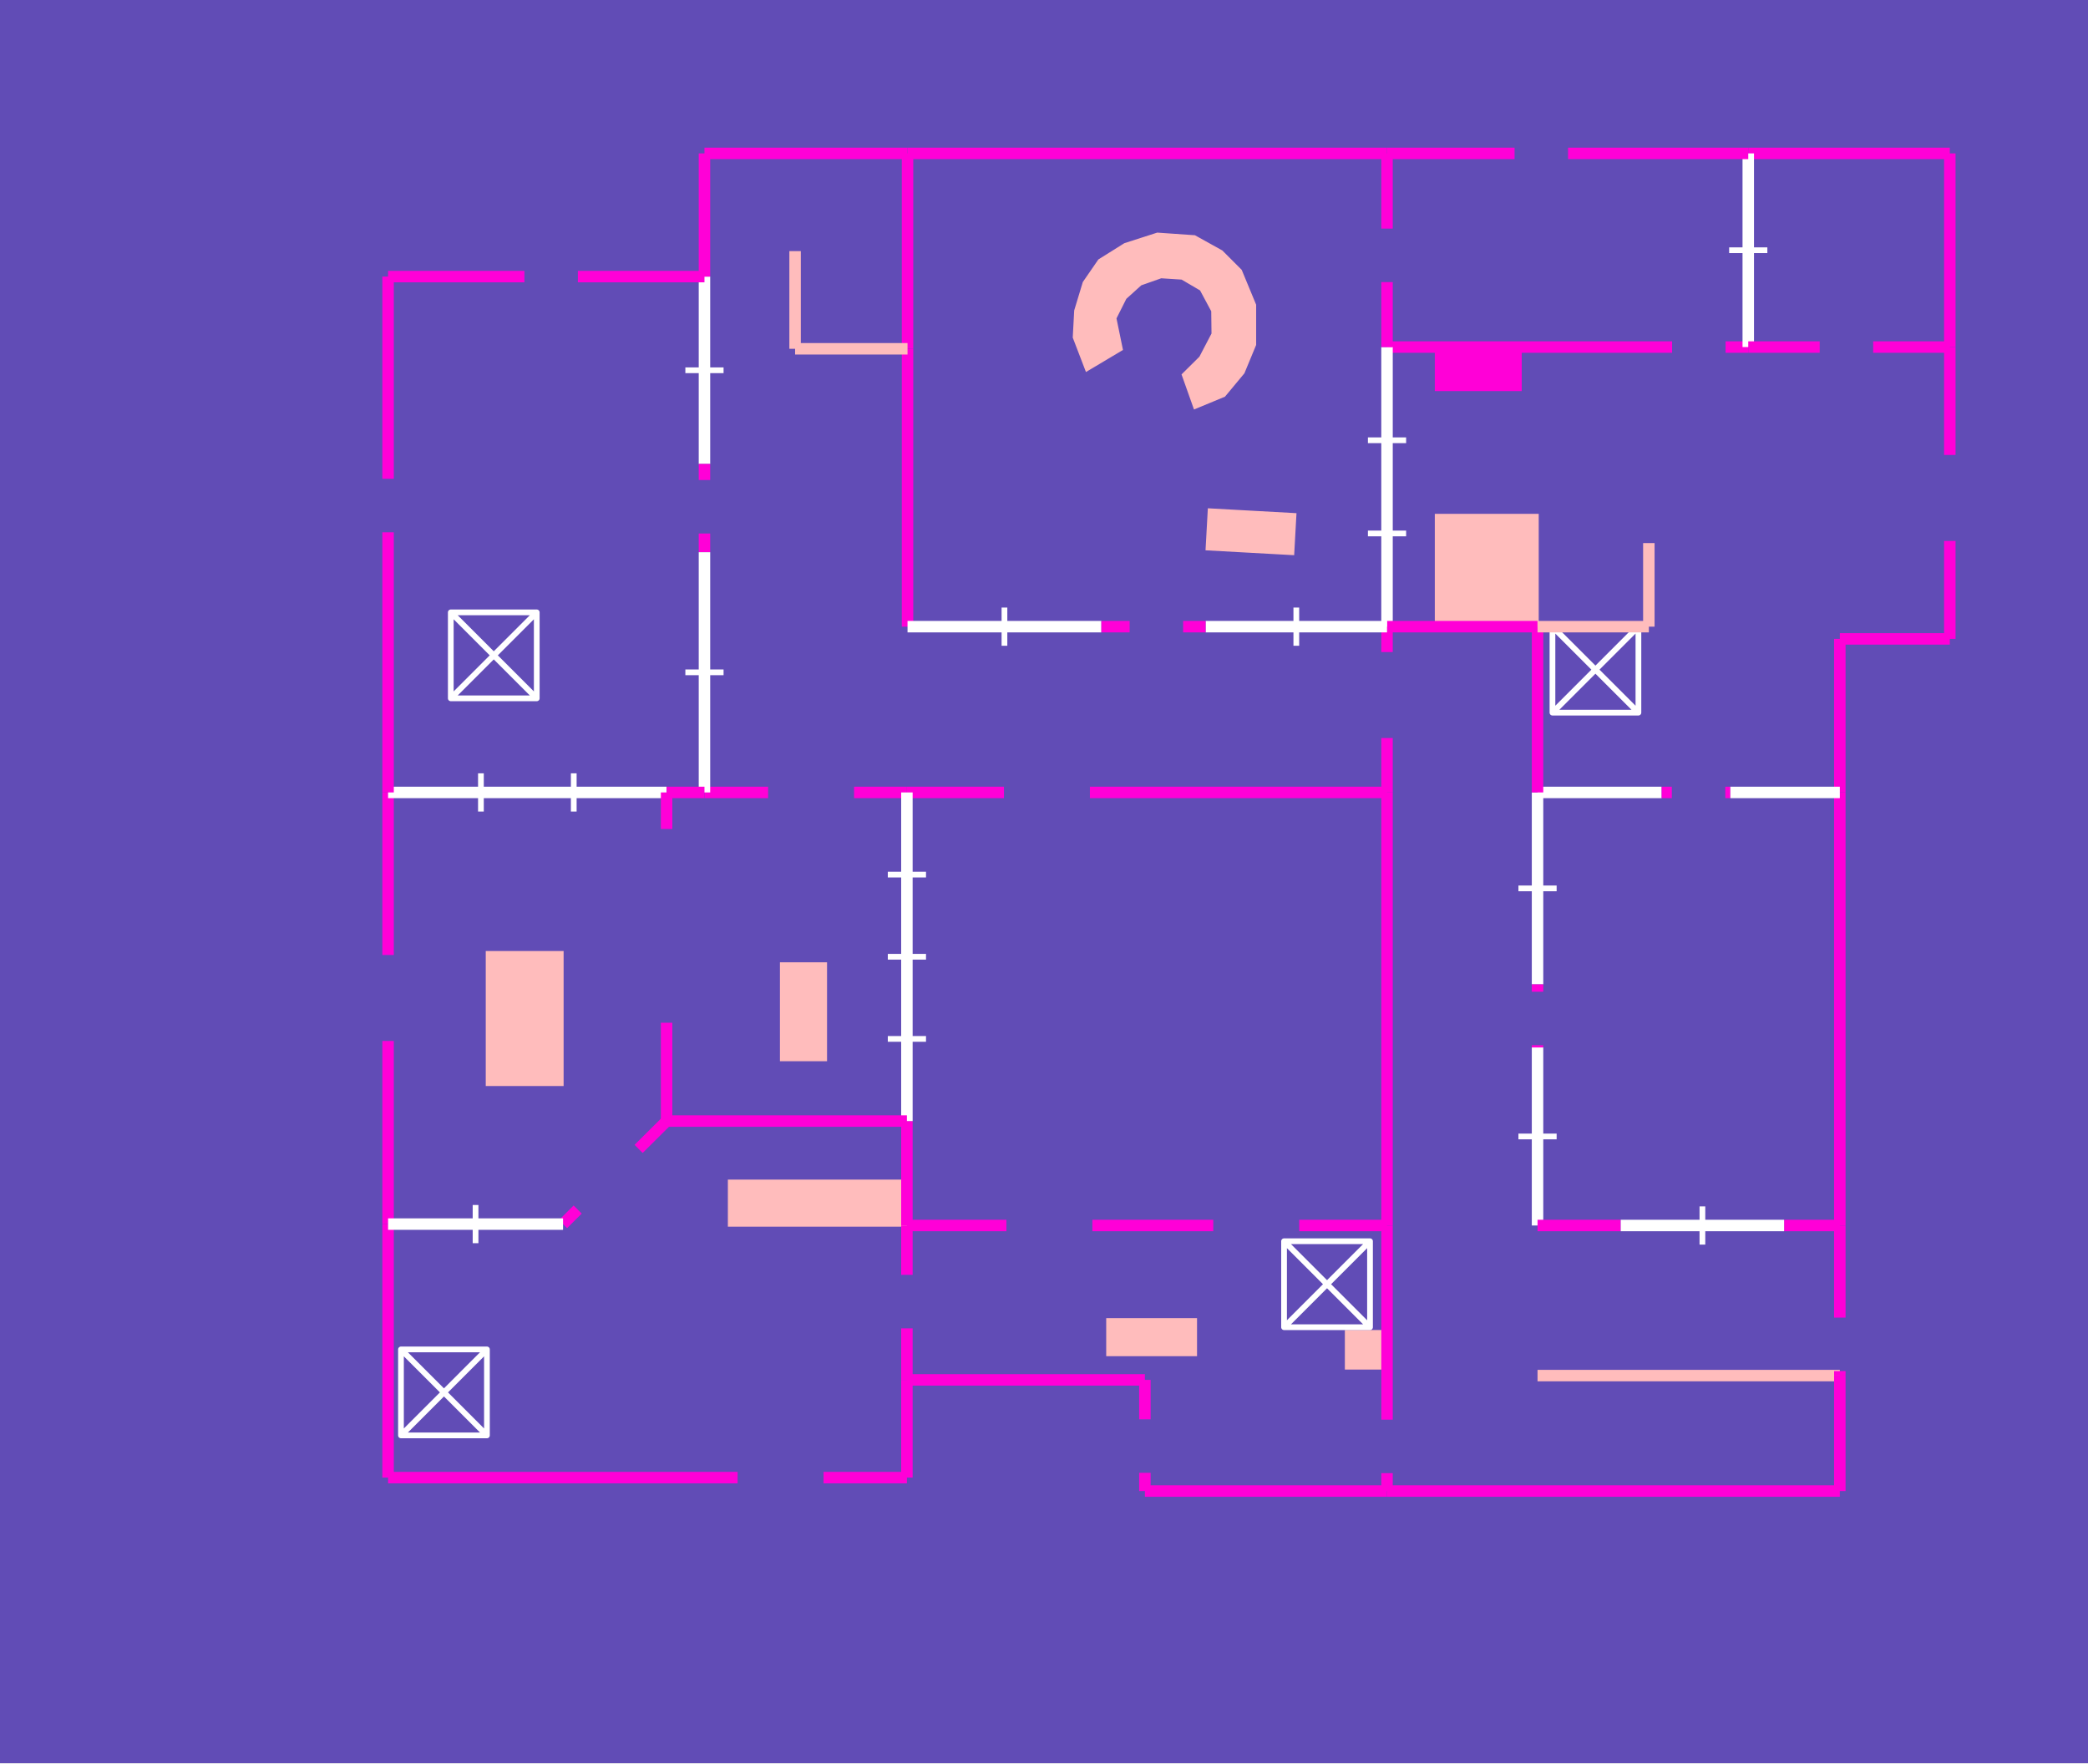
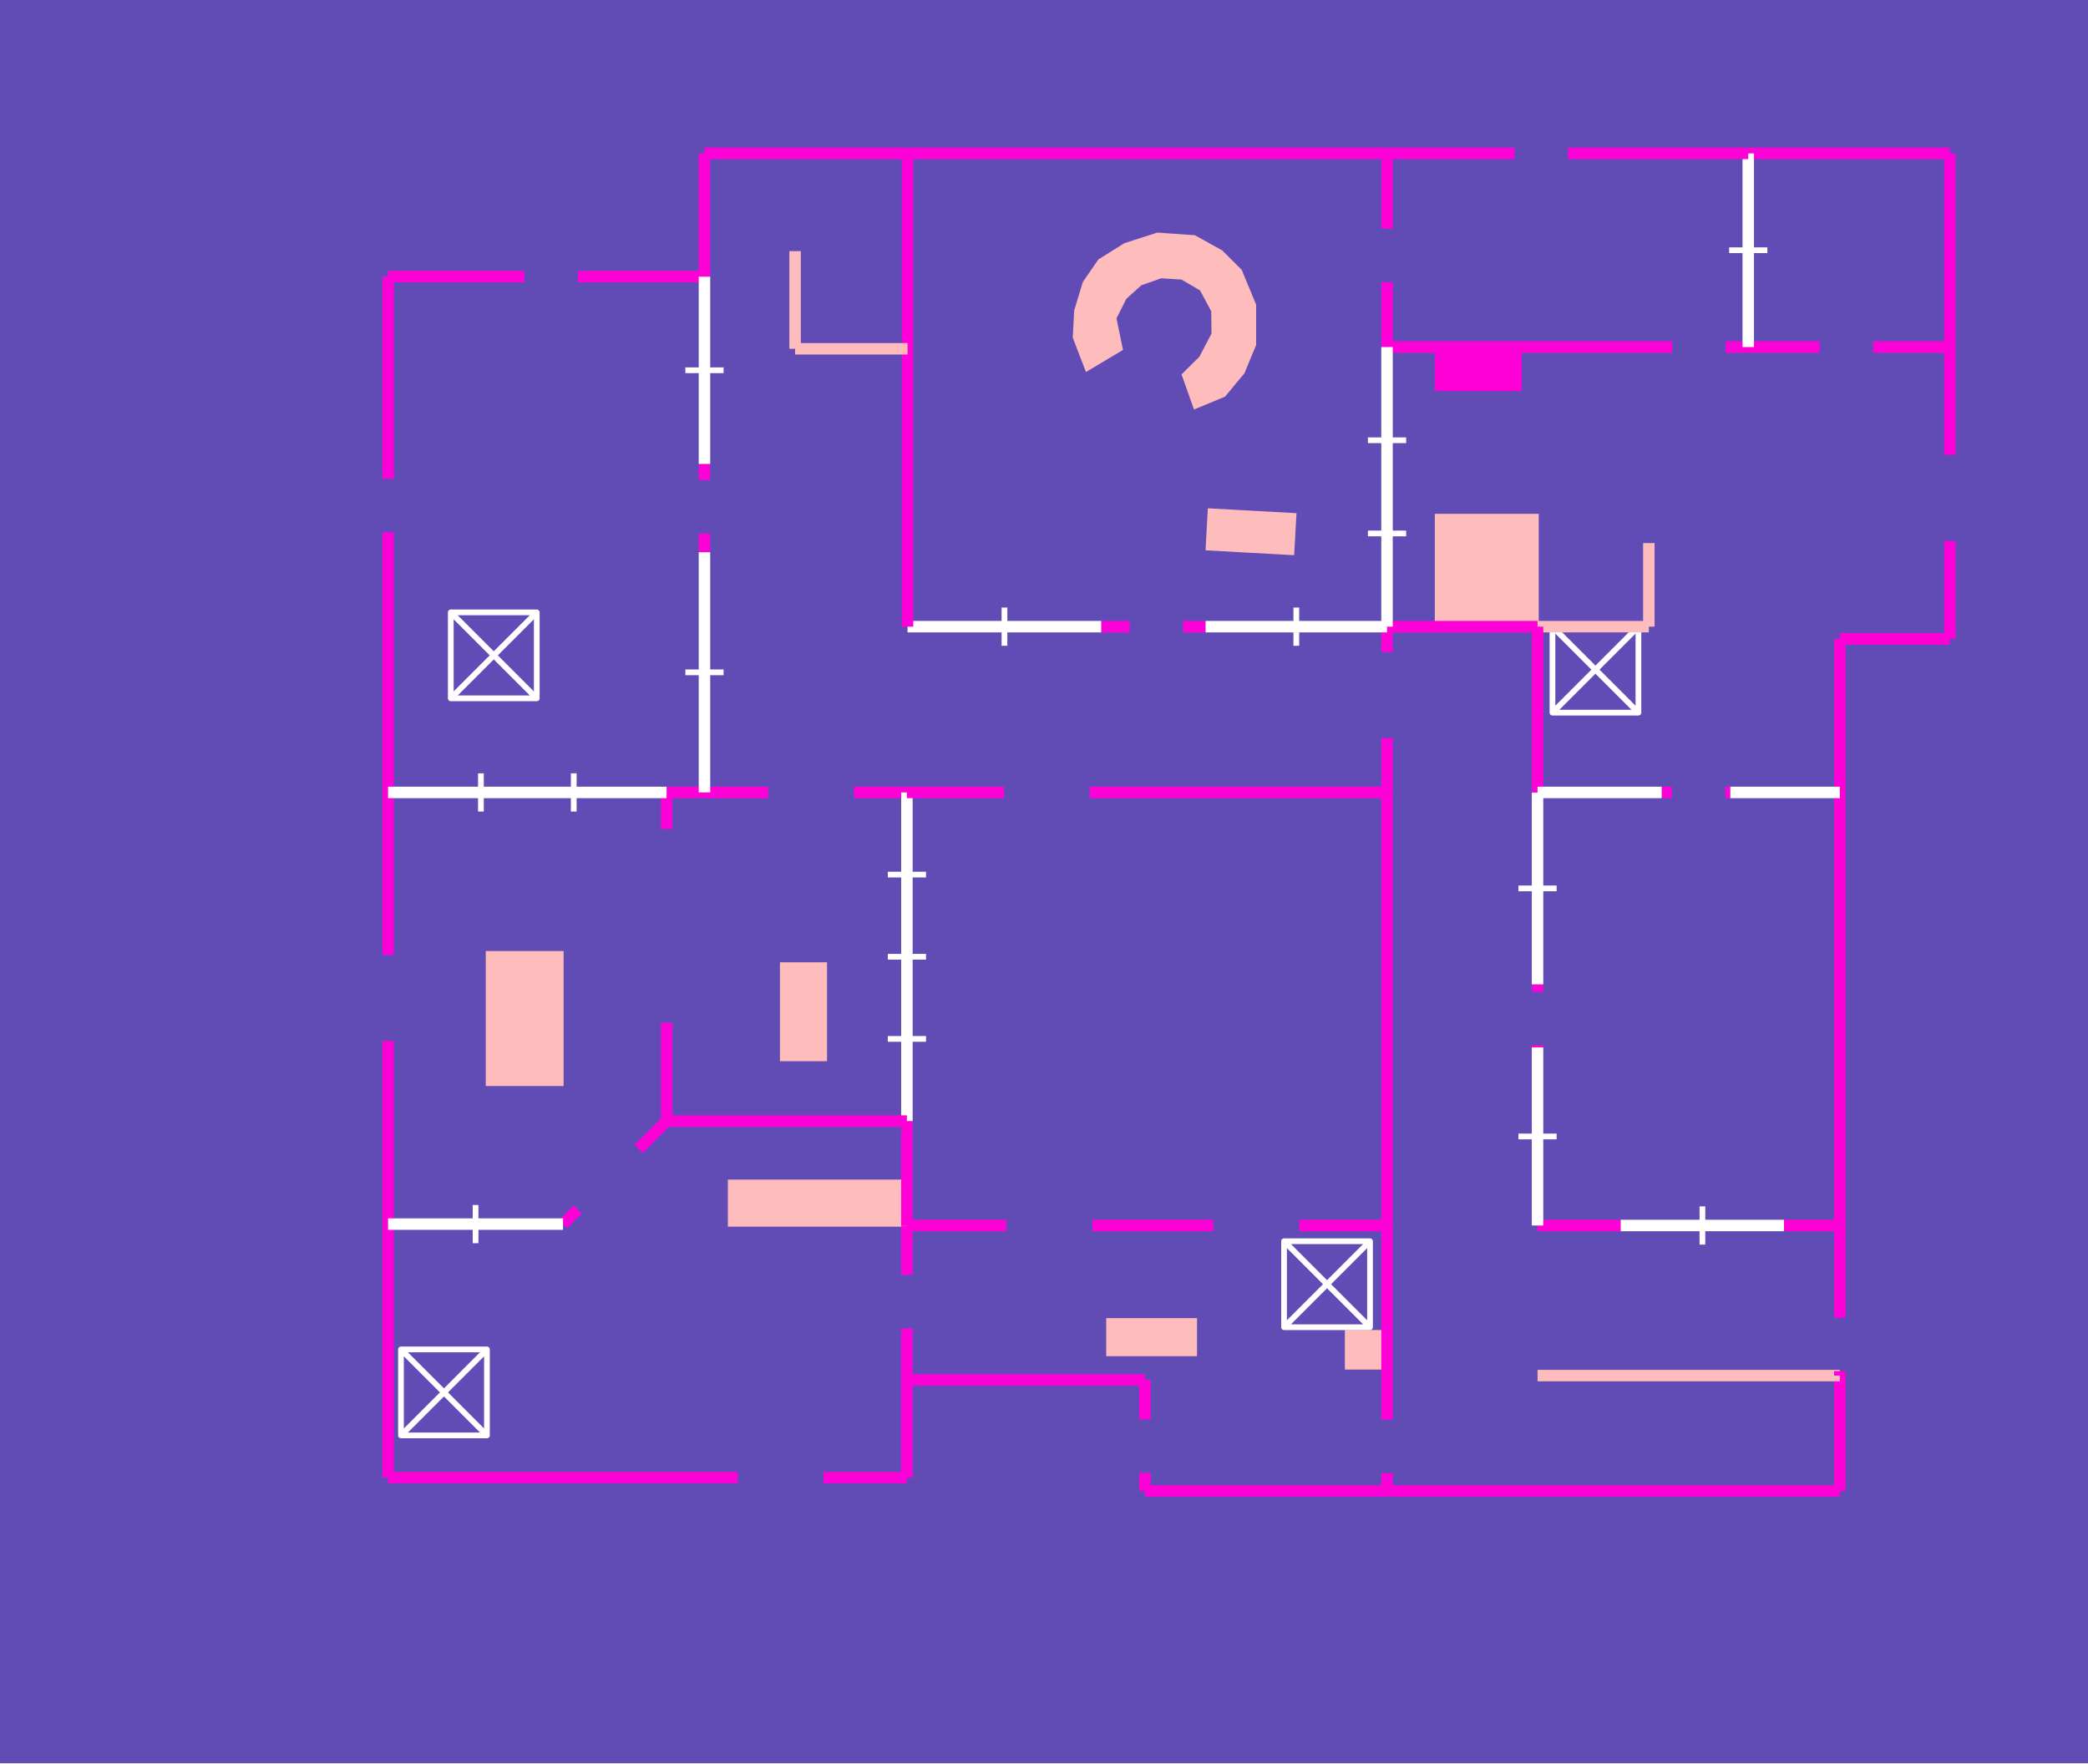
<svg xmlns="http://www.w3.org/2000/svg" viewBox="-390 -266 662 559">
  <rect fill="#614CB6" height="559" width="662" x="-390" y="-266" />
+   <path d="M-128.162,-39.463 L-142.345,-39.463 L-142.345,-70.074 L-128.162,-70.074 z" fill="#FFBCBC" stroke="#FFBCBC" stroke-width="0.75" transform="scale(1, -1)" />
+   <path d="M-158.853,-108.356 L-102.465,-108.356 L-102.465,-122.53 L-158.853,-122.53 z" fill="#FFBCBC" stroke="#FFBCBC" stroke-width="0.75" transform="scale(1, -1)" />
+   <path d="M-10.856,-163.589 L-38.9,-163.589 L-38.9,-152.275 L-10.856,-152.275 z" fill="#FFBCBC" stroke="#FFBCBC" stroke-width="0.75" transform="scale(1, -1)" />
+   <path d="M-211.681,-77.938 L-235.617,-77.938 L-235.617,-35.887 L-211.681,-35.887 z" fill="#FFBCBC" stroke="#FFBCBC" stroke-width="0.75" transform="scale(1, -1)" />
+   <path d="M36.763,-167.831 L49.755,-167.831 L49.755,-156.048 L36.763,-156.048 z" fill="#FFBCBC" stroke="#FFBCBC" stroke-width="0.75" transform="scale(1, -1)" />
+   <path d="M65.282,102.716 L97.476,102.716 L97.476,67.323 L65.282,67.323 z" fill="#FFBCBC" stroke="#FFBCBC" stroke-width="0.75" transform="scale(1, -1)" />
+   <path d="M65.282,142.384 L92.084,142.384 L92.084,155.968 L65.282,155.968 z" fill="#FF00D7" stroke="#FF00D7" stroke-width="0.75" transform="scale(1, -1)" />
  <path d="M-6.699,104.46 L20.656,102.95 L19.961,90.375 L-7.394,91.885 z" fill="#FFBCBC" stroke="#FFBCBC" stroke-width="0.75" transform="scale(1, -1)" />
-   <path d="M36.763,-167.831 L49.755,-167.831 L49.755,-156.048 L36.763,-156.048 z" fill="#FFBCBC" stroke="#FFBCBC" stroke-width="0.75" transform="scale(1, -1)" />
-   <path d="M-211.681,-77.938 L-235.617,-77.938 L-235.617,-35.887 L-211.681,-35.887 z" fill="#FFBCBC" stroke="#FFBCBC" stroke-width="0.75" transform="scale(1, -1)" />
-   <path d="M-158.853,-108.356 L-102.465,-108.356 L-102.465,-122.53 L-158.853,-122.53 z" fill="#FFBCBC" stroke="#FFBCBC" stroke-width="0.75" transform="scale(1, -1)" />
-   <path d="M-128.162,-39.463 L-142.345,-39.463 L-142.345,-70.074 L-128.162,-70.074 z" fill="#FFBCBC" stroke="#FFBCBC" stroke-width="0.75" transform="scale(1, -1)" />
-   <path d="M65.282,102.716 L97.476,102.716 L97.476,67.323 L65.282,67.323 z" fill="#FFBCBC" stroke="#FFBCBC" stroke-width="0.75" transform="scale(1, -1)" />
-   <path d="M-10.856,-163.589 L-38.9,-163.589 L-38.9,-152.275 L-10.856,-152.275 z" fill="#FFBCBC" stroke="#FFBCBC" stroke-width="0.75" transform="scale(1, -1)" />
-   <path d="M65.282,142.384 L92.084,142.384 L92.084,155.968 L65.282,155.968 z" fill="#FF00D7" stroke="#FF00D7" stroke-width="0.75" transform="scale(1, -1)" />
  <path d="M-34.38,155.234 L-45.511,148.604 L-49.509,159.028 L-49.053,167.515 L-46.353,176.419 L-41.496,183.467 L-33.374,188.551 L-23.055,191.875 L-11.26,191.054 L-2.682,186.288 L3.364,180.243 L7.887,169.321 L7.887,156.71 L4.215,147.845 L-1.848,140.552 L-11.223,136.668 L-14.963,147.2 L-9.429,152.68 L-5.516,160.172 L-5.607,167.42 L-9.243,174.196 L-15.259,177.725 L-21.882,178.152 L-28.353,175.871 L-33.203,171.488 L-36.409,165.109 L-34.38,155.234 z" fill="#FFBCBC" stroke="#FFBCBC" stroke-width="0.75" transform="scale(1, -1)" />
  <path d="M17.109,-154.773 L44.363,-127.519 L17.109,-127.519 L44.363,-154.773 L17.109,-154.773 L17.109,-127.519 L44.363,-127.519 L44.363,-154.773 z" fill="none" stroke="#FFFFFF" stroke-linejoin="round" stroke-width="1.817" transform="scale(1, -1)" />
  <path d="M-262.871,-189.075 L-235.617,-161.821 L-262.871,-161.821 L-235.617,-189.075 L-262.871,-189.075 L-262.871,-161.821 L-235.617,-161.821 L-235.617,-189.075 z" fill="none" stroke="#FFFFFF" stroke-linejoin="round" stroke-width="1.817" transform="scale(1, -1)" />
+   <path d="M-247.078,44.602 L-219.824,71.857 L-247.078,71.857 L-219.824,44.602 L-247.078,44.602 L-247.078,71.857 L-219.824,71.857 L-219.824,44.602 z" fill="none" stroke="#FFFFFF" stroke-linejoin="round" stroke-width="1.817" transform="scale(1, -1)" />
  <path d="M102.205,40.069 L129.459,67.323 L102.205,67.323 L129.459,40.069 L102.205,40.069 L102.205,67.323 L129.459,67.323 L129.459,40.069 z" fill="none" stroke="#FFFFFF" stroke-linejoin="round" stroke-width="1.817" transform="scale(1, -1)" />
-   <path d="M-247.078,44.602 L-219.824,71.857 L-247.078,71.857 L-219.824,44.602 L-247.078,44.602 L-247.078,71.857 L-219.824,71.857 L-219.824,44.602 z" fill="none" stroke="#FFFFFF" stroke-linejoin="round" stroke-width="1.817" transform="scale(1, -1)" />
+   <path d="M49.755,14.767 L49.755,-122.53 z" fill="none" stroke="#FF00D7" stroke-width="3.634" transform="scale(1, -1)" />
+   <path d="M97.476,-66.078 L97.476,-65.377 z" fill="none" stroke="#FF00D7" stroke-width="3.634" transform="scale(1, -1)" />
+   <path d="M97.476,-48.419 L97.476,-46.078 z" fill="none" stroke="#FF00D7" stroke-width="3.634" transform="scale(1, -1)" />
+   <path d="M158.61,14.767 L157.003,14.767 z" fill="none" stroke="#FF00D7" stroke-width="3.634" transform="scale(1, -1)" />
+   <path d="M140.045,14.767 L136.832,14.767 z" fill="none" stroke="#FF00D7" stroke-width="3.634" transform="scale(1, -1)" />
+   <path d="M-137.916,186.386 L-137.916,155.419 z" fill="none" stroke="#FFBCBC" stroke-width="3.634" transform="scale(1, -1)" />
+   <path d="M-266.959,-202.459 L-266.959,-122.084 z" fill="none" stroke="#FF00D7" stroke-width="3.634" transform="scale(1, -1)" />
+   <path d="M193.317,-170.115 L193.317,-206.719 z" fill="none" stroke="#FF00D7" stroke-width="3.634" transform="scale(1, -1)" />
+   <path d="M-178.657,14.767 L-178.657,3.166 z" fill="none" stroke="#FF00D7" stroke-width="3.634" transform="scale(1, -1)" />
+   <path d="M-27.013,-206.719 L-27.013,-200.94 z" fill="none" stroke="#FF00D7" stroke-width="3.634" transform="scale(1, -1)" />
+   <path d="M-27.013,-183.982 L-27.013,-171.476 z" fill="none" stroke="#FF00D7" stroke-width="3.634" transform="scale(1, -1)" />
+   <path d="M164.285,155.968 L157.093,155.968 z" fill="none" stroke="#FF00D7" stroke-width="3.634" transform="scale(1, -1)" />
+   <path d="M140.135,155.968 L49.755,155.968 z" fill="none" stroke="#FF00D7" stroke-width="3.634" transform="scale(1, -1)" />
+   <path d="M49.755,-206.719 L-27.013,-206.719 z" fill="none" stroke="#FF00D7" stroke-width="3.634" transform="scale(1, -1)" />
+   <path d="M-40.811,67.323 L-102.267,67.323 z" fill="none" stroke="#FFFFFF" stroke-width="3.634" transform="scale(1, -1)" />
+   <path d="M-71.539,73.38 L-71.539,61.267 z" fill="none" stroke="#FFFFFF" stroke-width="1.817" transform="scale(1, -1)" />
+   <path d="M97.476,-122.53 L123.85,-122.53 z" fill="none" stroke="#FF00D7" stroke-width="3.634" transform="scale(1, -1)" />
+   <path d="M97.476,-46.078 L97.476,14.767 z" fill="none" stroke="#FFFFFF" stroke-width="3.634" transform="scale(1, -1)" />
+   <path d="M103.532,-15.655 L91.42,-15.655 z" fill="none" stroke="#FFFFFF" stroke-width="1.817" transform="scale(1, -1)" />
  <path d="M-266.959,-122.084 L-266.959,-64.019 z" fill="none" stroke="#FF00D7" stroke-width="3.634" transform="scale(1, -1)" />
  <path d="M-266.959,-36.765 L-266.959,14.767 z" fill="none" stroke="#FF00D7" stroke-width="3.634" transform="scale(1, -1)" />
-   <path d="M-137.916,186.386 L-137.916,155.419 z" fill="none" stroke="#FFBCBC" stroke-width="3.634" transform="scale(1, -1)" />
+   <path d="M228.189,155.968 L228.189,217.368 z" fill="none" stroke="#FF00D7" stroke-width="3.634" transform="scale(1, -1)" />
+   <path d="M49.755,155.968 L49.755,176.564 z" fill="none" stroke="#FF00D7" stroke-width="3.634" transform="scale(1, -1)" />
+   <path d="M49.755,193.522 L49.755,217.368 z" fill="none" stroke="#FF00D7" stroke-width="3.634" transform="scale(1, -1)" />
+   <path d="M-178.657,14.767 L-166.649,14.767 z" fill="none" stroke="#FF00D7" stroke-width="3.634" transform="scale(1, -1)" />
  <path d="M164.285,217.368 L228.189,217.368 z" fill="none" stroke="#FF00D7" stroke-width="3.634" transform="scale(1, -1)" />
-   <path d="M-266.959,14.767 L-178.657,14.767 z" fill="none" stroke="#FFFFFF" stroke-width="3.634" transform="scale(1, -1)" />
-   <path d="M-237.525,8.711 L-237.525,20.824 z" fill="none" stroke="#FFFFFF" stroke-width="1.817" transform="scale(1, -1)" />
-   <path d="M-208.091,8.711 L-208.091,20.824 z" fill="none" stroke="#FFFFFF" stroke-width="1.817" transform="scale(1, -1)" />
+   <path d="M49.755,-122.53 L49.755,-184.087 z" fill="none" stroke="#FF00D7" stroke-width="3.634" transform="scale(1, -1)" />
+   <path d="M49.755,-201.045 L49.755,-206.719 z" fill="none" stroke="#FF00D7" stroke-width="3.634" transform="scale(1, -1)" />
+   <path d="M-102.465,-89.421 L-102.465,-122.53 z" fill="none" stroke="#FF00D7" stroke-width="3.634" transform="scale(1, -1)" />
+   <path d="M132.767,67.323 L97.476,67.323 z" fill="none" stroke="#FFBCBC" stroke-width="3.634" transform="scale(1, -1)" />
+   <path d="M-166.649,118.912 L-166.649,113.815 z" fill="none" stroke="#FF00D7" stroke-width="3.634" transform="scale(1, -1)" />
+   <path d="M-166.649,96.857 L-166.649,90.925 z" fill="none" stroke="#FF00D7" stroke-width="3.634" transform="scale(1, -1)" />
+   <path d="M-266.959,14.767 L-266.959,97.239 z" fill="none" stroke="#FF00D7" stroke-width="3.634" transform="scale(1, -1)" />
+   <path d="M-266.959,114.197 L-266.959,178.308 z" fill="none" stroke="#FF00D7" stroke-width="3.634" transform="scale(1, -1)" />
+   <path d="M123.85,-122.53 L175.649,-122.53 z" fill="none" stroke="#FFFFFF" stroke-width="3.634" transform="scale(1, -1)" />
+   <path d="M149.749,-128.586 L149.749,-116.473 z" fill="none" stroke="#FFFFFF" stroke-width="1.817" transform="scale(1, -1)" />
+   <path d="M228.189,63.447 L193.317,63.447 z" fill="none" stroke="#FF00D7" stroke-width="3.634" transform="scale(1, -1)" />
+   <path d="M-166.649,217.368 L-102.267,217.368 z" fill="none" stroke="#FF00D7" stroke-width="3.634" transform="scale(1, -1)" />
+   <path d="M-102.267,217.368 L-102.267,155.419 z" fill="none" stroke="#FF00D7" stroke-width="3.634" transform="scale(1, -1)" />
+   <path d="M-102.465,-202.459 L-128.889,-202.459 z" fill="none" stroke="#FF00D7" stroke-width="3.634" transform="scale(1, -1)" />
+   <path d="M-156.143,-202.459 L-266.959,-202.459 z" fill="none" stroke="#FF00D7" stroke-width="3.634" transform="scale(1, -1)" />
+   <path d="M-27.013,-171.476 L-102.465,-171.476 z" fill="none" stroke="#FF00D7" stroke-width="3.634" transform="scale(1, -1)" />
+   <path d="M-166.649,14.767 L-146.474,14.767 z" fill="none" stroke="#FF00D7" stroke-width="3.634" transform="scale(1, -1)" />
+   <path d="M-119.219,14.767 L-102.465,14.767 z" fill="none" stroke="#FF00D7" stroke-width="3.634" transform="scale(1, -1)" />
+   <path d="M97.476,67.323 L97.476,14.767 z" fill="none" stroke="#FF00D7" stroke-width="3.634" transform="scale(1, -1)" />
+   <path d="M97.476,-66.078 L97.476,-122.53 z" fill="none" stroke="#FFFFFF" stroke-width="3.634" transform="scale(1, -1)" />
+   <path d="M91.42,-94.304 L103.532,-94.304 z" fill="none" stroke="#FFFFFF" stroke-width="1.817" transform="scale(1, -1)" />
+   <path d="M164.285,155.968 L186.933,155.968 z" fill="none" stroke="#FF00D7" stroke-width="3.634" transform="scale(1, -1)" />
+   <path d="M203.891,155.968 L228.189,155.968 z" fill="none" stroke="#FF00D7" stroke-width="3.634" transform="scale(1, -1)" />
+   <path d="M-102.465,-122.53 L-70.917,-122.53 z" fill="none" stroke="#FF00D7" stroke-width="3.634" transform="scale(1, -1)" />
+   <path d="M-43.663,-122.53 L-5.334,-122.53 z" fill="none" stroke="#FF00D7" stroke-width="3.634" transform="scale(1, -1)" />
+   <path d="M21.92,-122.53 L49.755,-122.53 z" fill="none" stroke="#FF00D7" stroke-width="3.634" transform="scale(1, -1)" />
+   <path d="M-40.811,67.323 L-31.848,67.323 z" fill="none" stroke="#FF00D7" stroke-width="3.634" transform="scale(1, -1)" />
+   <path d="M-14.89,67.323 L-7.766,67.323 z" fill="none" stroke="#FF00D7" stroke-width="3.634" transform="scale(1, -1)" />
+   <path d="M-102.465,-122.53 L-102.465,-138.179 z" fill="none" stroke="#FF00D7" stroke-width="3.634" transform="scale(1, -1)" />
+   <path d="M-102.465,-155.137 L-102.465,-171.476 z" fill="none" stroke="#FF00D7" stroke-width="3.634" transform="scale(1, -1)" />
+   <path d="M175.649,-122.53 L193.317,-122.53 z" fill="none" stroke="#FF00D7" stroke-width="3.634" transform="scale(1, -1)" />
+   <path d="M-166.649,90.925 L-166.649,14.767 z" fill="none" stroke="#FFFFFF" stroke-width="3.634" transform="scale(1, -1)" />
+   <path d="M-172.706,52.846 L-160.593,52.846 z" fill="none" stroke="#FFFFFF" stroke-width="1.817" transform="scale(1, -1)" />
  <path d="M49.755,14.767 L49.755,32.019 z" fill="none" stroke="#FF00D7" stroke-width="3.634" transform="scale(1, -1)" />
  <path d="M49.755,59.273 L49.755,67.323 z" fill="none" stroke="#FF00D7" stroke-width="3.634" transform="scale(1, -1)" />
-   <path d="M-102.465,-122.53 L-102.465,-138.179 z" fill="none" stroke="#FF00D7" stroke-width="3.634" transform="scale(1, -1)" />
-   <path d="M-102.465,-155.137 L-102.465,-171.476 z" fill="none" stroke="#FF00D7" stroke-width="3.634" transform="scale(1, -1)" />
-   <path d="M-102.465,-202.459 L-128.889,-202.459 z" fill="none" stroke="#FF00D7" stroke-width="3.634" transform="scale(1, -1)" />
-   <path d="M-156.143,-202.459 L-266.959,-202.459 z" fill="none" stroke="#FF00D7" stroke-width="3.634" transform="scale(1, -1)" />
-   <path d="M-166.649,217.368 L-102.267,217.368 z" fill="none" stroke="#FF00D7" stroke-width="3.634" transform="scale(1, -1)" />
-   <path d="M228.189,155.968 L228.189,217.368 z" fill="none" stroke="#FF00D7" stroke-width="3.634" transform="scale(1, -1)" />
-   <path d="M-166.649,14.767 L-146.474,14.767 z" fill="none" stroke="#FF00D7" stroke-width="3.634" transform="scale(1, -1)" />
-   <path d="M-119.219,14.767 L-102.465,14.767 z" fill="none" stroke="#FF00D7" stroke-width="3.634" transform="scale(1, -1)" />
-   <path d="M132.767,93.822 L132.767,67.323 z" fill="none" stroke="#FFBCBC" stroke-width="3.634" transform="scale(1, -1)" />
-   <path d="M97.476,-170.115 L193.317,-170.115 z" fill="none" stroke="#FFBCBC" stroke-width="3.634" transform="scale(1, -1)" />
-   <path d="M-27.013,-206.719 L-27.013,-200.94 z" fill="none" stroke="#FF00D7" stroke-width="3.634" transform="scale(1, -1)" />
-   <path d="M-27.013,-183.982 L-27.013,-171.476 z" fill="none" stroke="#FF00D7" stroke-width="3.634" transform="scale(1, -1)" />
-   <path d="M97.476,-66.078 L97.476,-122.53 z" fill="none" stroke="#FFFFFF" stroke-width="3.634" transform="scale(1, -1)" />
-   <path d="M91.42,-94.304 L103.532,-94.304 z" fill="none" stroke="#FFFFFF" stroke-width="1.817" transform="scale(1, -1)" />
-   <path d="M-102.465,14.767 L-71.701,14.767 z" fill="none" stroke="#FF00D7" stroke-width="3.634" transform="scale(1, -1)" />
-   <path d="M-44.447,14.767 L49.755,14.767 z" fill="none" stroke="#FF00D7" stroke-width="3.634" transform="scale(1, -1)" />
-   <path d="M-166.649,118.912 L-166.649,178.308 z" fill="none" stroke="#FFFFFF" stroke-width="3.634" transform="scale(1, -1)" />
-   <path d="M-160.593,148.61 L-172.706,148.61 z" fill="none" stroke="#FFFFFF" stroke-width="1.817" transform="scale(1, -1)" />
-   <path d="M49.755,14.767 L49.755,-122.53 z" fill="none" stroke="#FF00D7" stroke-width="3.634" transform="scale(1, -1)" />
-   <path d="M49.755,-206.719 L-27.013,-206.719 z" fill="none" stroke="#FF00D7" stroke-width="3.634" transform="scale(1, -1)" />
-   <path d="M-102.465,-89.421 L-102.465,-122.53 z" fill="none" stroke="#FF00D7" stroke-width="3.634" transform="scale(1, -1)" />
-   <path d="M136.832,14.767 L97.476,14.767 z" fill="none" stroke="#FFFFFF" stroke-width="3.634" transform="scale(1, -1)" />
+   <path d="M49.755,67.323 L97.476,67.323 z" fill="none" stroke="#FF00D7" stroke-width="3.634" transform="scale(1, -1)" />
  <path d="M-102.465,14.767 L-102.465,-89.421 z" fill="none" stroke="#FFFFFF" stroke-width="3.634" transform="scale(1, -1)" />
  <path d="M-108.521,-11.28 L-96.408,-11.28 z" fill="none" stroke="#FFFFFF" stroke-width="1.817" transform="scale(1, -1)" />
  <path d="M-108.521,-37.327 L-96.408,-37.327 z" fill="none" stroke="#FFFFFF" stroke-width="1.817" transform="scale(1, -1)" />
  <path d="M-108.521,-63.374 L-96.408,-63.374 z" fill="none" stroke="#FFFFFF" stroke-width="1.817" transform="scale(1, -1)" />
-   <path d="M-166.649,118.912 L-166.649,113.815 z" fill="none" stroke="#FF00D7" stroke-width="3.634" transform="scale(1, -1)" />
-   <path d="M-166.649,96.857 L-166.649,90.925 z" fill="none" stroke="#FF00D7" stroke-width="3.634" transform="scale(1, -1)" />
-   <path d="M164.285,155.968 L157.093,155.968 z" fill="none" stroke="#FF00D7" stroke-width="3.634" transform="scale(1, -1)" />
-   <path d="M140.135,155.968 L49.755,155.968 z" fill="none" stroke="#FF00D7" stroke-width="3.634" transform="scale(1, -1)" />
-   <path d="M158.61,14.767 L157.003,14.767 z" fill="none" stroke="#FF00D7" stroke-width="3.634" transform="scale(1, -1)" />
-   <path d="M140.045,14.767 L136.832,14.767 z" fill="none" stroke="#FF00D7" stroke-width="3.634" transform="scale(1, -1)" />
-   <path d="M193.317,14.767 L193.317,-122.53 z" fill="none" stroke="#FF00D7" stroke-width="3.634" transform="scale(1, -1)" />
-   <path d="M-102.267,67.323 L-102.267,155.419 z" fill="none" stroke="#FF00D7" stroke-width="3.634" transform="scale(1, -1)" />
-   <path d="M97.476,-46.078 L97.476,14.767 z" fill="none" stroke="#FFFFFF" stroke-width="3.634" transform="scale(1, -1)" />
-   <path d="M103.532,-15.655 L91.42,-15.655 z" fill="none" stroke="#FFFFFF" stroke-width="1.817" transform="scale(1, -1)" />
-   <path d="M228.189,63.447 L193.317,63.447 z" fill="none" stroke="#FF00D7" stroke-width="3.634" transform="scale(1, -1)" />
+   <path d="M-178.657,-89.421 L-102.465,-89.421 z" fill="none" stroke="#FF00D7" stroke-width="3.634" transform="scale(1, -1)" />
+   <path d="M132.767,93.822 L132.767,67.323 z" fill="none" stroke="#FFBCBC" stroke-width="3.634" transform="scale(1, -1)" />
+   <path d="M-266.959,178.308 L-223.741,178.308 z" fill="none" stroke="#FF00D7" stroke-width="3.634" transform="scale(1, -1)" />
+   <path d="M-206.783,178.308 L-166.649,178.308 z" fill="none" stroke="#FF00D7" stroke-width="3.634" transform="scale(1, -1)" />
  <path d="M164.285,155.968 L164.285,217.368 z" fill="none" stroke="#FFFFFF" stroke-width="3.634" transform="scale(1, -1)" />
  <path d="M170.341,186.668 L158.228,186.668 z" fill="none" stroke="#FFFFFF" stroke-width="1.817" transform="scale(1, -1)" />
  <path d="M193.317,63.447 L193.317,14.767 z" fill="none" stroke="#FF00D7" stroke-width="3.634" transform="scale(1, -1)" />
-   <path d="M49.755,217.368 L90.191,217.368 z" fill="none" stroke="#FF00D7" stroke-width="3.634" transform="scale(1, -1)" />
-   <path d="M107.149,217.368 L164.285,217.368 z" fill="none" stroke="#FF00D7" stroke-width="3.634" transform="scale(1, -1)" />
-   <path d="M-178.657,-89.421 L-187.528,-98.247 z" fill="none" stroke="#FF00D7" stroke-width="3.634" transform="scale(1, -1)" />
-   <path d="M-206.85,-117.468 L-211.49,-122.084 z" fill="none" stroke="#FF00D7" stroke-width="3.634" transform="scale(1, -1)" />
-   <path d="M193.317,-122.53 L193.317,-151.729 z" fill="none" stroke="#FF00D7" stroke-width="3.634" transform="scale(1, -1)" />
-   <path d="M193.317,-168.687 L193.317,-170.115 z" fill="none" stroke="#FF00D7" stroke-width="3.634" transform="scale(1, -1)" />
-   <path d="M97.476,-122.53 L123.85,-122.53 z" fill="none" stroke="#FF00D7" stroke-width="3.634" transform="scale(1, -1)" />
+   <path d="M97.476,-170.115 L193.317,-170.115 z" fill="none" stroke="#FFBCBC" stroke-width="3.634" transform="scale(1, -1)" />
  <path d="M-102.465,-171.476 L-102.465,-202.459 z" fill="none" stroke="#FF00D7" stroke-width="3.634" transform="scale(1, -1)" />
-   <path d="M164.285,155.968 L186.933,155.968 z" fill="none" stroke="#FF00D7" stroke-width="3.634" transform="scale(1, -1)" />
-   <path d="M203.891,155.968 L228.189,155.968 z" fill="none" stroke="#FF00D7" stroke-width="3.634" transform="scale(1, -1)" />
-   <path d="M-40.811,67.323 L-102.267,67.323 z" fill="none" stroke="#FFFFFF" stroke-width="3.634" transform="scale(1, -1)" />
-   <path d="M-71.539,73.38 L-71.539,61.267 z" fill="none" stroke="#FFFFFF" stroke-width="1.817" transform="scale(1, -1)" />
  <path d="M49.755,67.323 L49.755,155.968 z" fill="none" stroke="#FFFFFF" stroke-width="3.634" transform="scale(1, -1)" />
  <path d="M55.811,96.872 L43.698,96.872 z" fill="none" stroke="#FFFFFF" stroke-width="1.817" transform="scale(1, -1)" />
  <path d="M55.811,126.42 L43.698,126.42 z" fill="none" stroke="#FFFFFF" stroke-width="1.817" transform="scale(1, -1)" />
-   <path d="M-166.649,90.925 L-166.649,14.767 z" fill="none" stroke="#FFFFFF" stroke-width="3.634" transform="scale(1, -1)" />
-   <path d="M-172.706,52.846 L-160.593,52.846 z" fill="none" stroke="#FFFFFF" stroke-width="1.817" transform="scale(1, -1)" />
-   <path d="M-102.267,217.368 L49.755,217.368 z" fill="none" stroke="#FF00D7" stroke-width="3.634" transform="scale(1, -1)" />
-   <path d="M193.317,-170.115 L193.317,-206.719 z" fill="none" stroke="#FF00D7" stroke-width="3.634" transform="scale(1, -1)" />
+   <path d="M-166.649,118.912 L-166.649,178.308 z" fill="none" stroke="#FFFFFF" stroke-width="3.634" transform="scale(1, -1)" />
+   <path d="M-160.593,148.61 L-172.706,148.61 z" fill="none" stroke="#FFFFFF" stroke-width="1.817" transform="scale(1, -1)" />
+   <path d="M-266.959,14.767 L-178.657,14.767 z" fill="none" stroke="#FFFFFF" stroke-width="3.634" transform="scale(1, -1)" />
+   <path d="M-237.525,8.711 L-237.525,20.824 z" fill="none" stroke="#FFFFFF" stroke-width="1.817" transform="scale(1, -1)" />
+   <path d="M-208.091,8.711 L-208.091,20.824 z" fill="none" stroke="#FFFFFF" stroke-width="1.817" transform="scale(1, -1)" />
+   <path d="M193.317,14.767 L193.317,-122.53 z" fill="none" stroke="#FF00D7" stroke-width="3.634" transform="scale(1, -1)" />
+   <path d="M158.61,14.767 L193.317,14.767 z" fill="none" stroke="#FFFFFF" stroke-width="3.634" transform="scale(1, -1)" />
+   <path d="M136.832,14.767 L97.476,14.767 z" fill="none" stroke="#FFFFFF" stroke-width="3.634" transform="scale(1, -1)" />
+   <path d="M-178.657,-89.421 L-187.528,-98.247 z" fill="none" stroke="#FF00D7" stroke-width="3.634" transform="scale(1, -1)" />
+   <path d="M-206.85,-117.468 L-211.49,-122.084 z" fill="none" stroke="#FF00D7" stroke-width="3.634" transform="scale(1, -1)" />
  <path d="M-178.657,-58.248 L-178.657,-89.421 z" fill="none" stroke="#FF00D7" stroke-width="3.634" transform="scale(1, -1)" />
-   <path d="M-178.657,-89.421 L-102.465,-89.421 z" fill="none" stroke="#FF00D7" stroke-width="3.634" transform="scale(1, -1)" />
-   <path d="M49.755,67.323 L97.476,67.323 z" fill="none" stroke="#FF00D7" stroke-width="3.634" transform="scale(1, -1)" />
-   <path d="M97.476,67.323 L97.476,14.767 z" fill="none" stroke="#FF00D7" stroke-width="3.634" transform="scale(1, -1)" />
-   <path d="M-266.959,14.767 L-266.959,97.239 z" fill="none" stroke="#FF00D7" stroke-width="3.634" transform="scale(1, -1)" />
-   <path d="M-266.959,114.197 L-266.959,178.308 z" fill="none" stroke="#FF00D7" stroke-width="3.634" transform="scale(1, -1)" />
-   <path d="M-27.013,-171.476 L-102.465,-171.476 z" fill="none" stroke="#FF00D7" stroke-width="3.634" transform="scale(1, -1)" />
+   <path d="M-166.649,178.308 L-166.649,217.368 z" fill="none" stroke="#FF00D7" stroke-width="3.634" transform="scale(1, -1)" />
  <path d="M-7.766,67.323 L49.755,67.323 z" fill="none" stroke="#FFFFFF" stroke-width="3.634" transform="scale(1, -1)" />
  <path d="M20.994,61.267 L20.994,73.38 z" fill="none" stroke="#FFFFFF" stroke-width="1.817" transform="scale(1, -1)" />
-   <path d="M175.649,-122.53 L193.317,-122.53 z" fill="none" stroke="#FF00D7" stroke-width="3.634" transform="scale(1, -1)" />
-   <path d="M132.767,67.323 L97.476,67.323 z" fill="none" stroke="#FFBCBC" stroke-width="3.634" transform="scale(1, -1)" />
-   <path d="M-102.465,-122.53 L-70.917,-122.53 z" fill="none" stroke="#FF00D7" stroke-width="3.634" transform="scale(1, -1)" />
-   <path d="M-43.663,-122.53 L-5.334,-122.53 z" fill="none" stroke="#FF00D7" stroke-width="3.634" transform="scale(1, -1)" />
-   <path d="M21.92,-122.53 L49.755,-122.53 z" fill="none" stroke="#FF00D7" stroke-width="3.634" transform="scale(1, -1)" />
-   <path d="M-178.657,14.767 L-166.649,14.767 z" fill="none" stroke="#FF00D7" stroke-width="3.634" transform="scale(1, -1)" />
-   <path d="M-102.267,217.368 L-102.267,155.419 z" fill="none" stroke="#FF00D7" stroke-width="3.634" transform="scale(1, -1)" />
-   <path d="M-178.657,14.767 L-178.657,3.166 z" fill="none" stroke="#FF00D7" stroke-width="3.634" transform="scale(1, -1)" />
-   <path d="M-266.959,178.308 L-223.741,178.308 z" fill="none" stroke="#FF00D7" stroke-width="3.634" transform="scale(1, -1)" />
-   <path d="M-206.783,178.308 L-166.649,178.308 z" fill="none" stroke="#FF00D7" stroke-width="3.634" transform="scale(1, -1)" />
-   <path d="M123.85,-122.53 L175.649,-122.53 z" fill="none" stroke="#FFFFFF" stroke-width="3.634" transform="scale(1, -1)" />
-   <path d="M149.749,-128.586 L149.749,-116.473 z" fill="none" stroke="#FFFFFF" stroke-width="1.817" transform="scale(1, -1)" />
-   <path d="M49.755,-122.53 L49.755,-184.087 z" fill="none" stroke="#FF00D7" stroke-width="3.634" transform="scale(1, -1)" />
-   <path d="M49.755,-201.045 L49.755,-206.719 z" fill="none" stroke="#FF00D7" stroke-width="3.634" transform="scale(1, -1)" />
-   <path d="M-166.649,178.308 L-166.649,217.368 z" fill="none" stroke="#FF00D7" stroke-width="3.634" transform="scale(1, -1)" />
+   <path d="M-102.267,217.368 L49.755,217.368 z" fill="none" stroke="#FF00D7" stroke-width="3.634" transform="scale(1, -1)" />
+   <path d="M49.755,217.368 L90.191,217.368 z" fill="none" stroke="#FF00D7" stroke-width="3.634" transform="scale(1, -1)" />
+   <path d="M107.149,217.368 L164.285,217.368 z" fill="none" stroke="#FF00D7" stroke-width="3.634" transform="scale(1, -1)" />
+   <path d="M-102.267,67.323 L-102.267,155.419 z" fill="none" stroke="#FF00D7" stroke-width="3.634" transform="scale(1, -1)" />
+   <path d="M49.755,-206.719 L193.317,-206.719 z" fill="none" stroke="#FF00D7" stroke-width="3.634" transform="scale(1, -1)" />
+   <path d="M-137.916,155.419 L-102.267,155.419 z" fill="none" stroke="#FFBCBC" stroke-width="3.634" transform="scale(1, -1)" />
+   <path d="M-102.465,14.767 L-71.701,14.767 z" fill="none" stroke="#FF00D7" stroke-width="3.634" transform="scale(1, -1)" />
+   <path d="M-44.447,14.767 L49.755,14.767 z" fill="none" stroke="#FF00D7" stroke-width="3.634" transform="scale(1, -1)" />
+   <path d="M193.317,-122.53 L193.317,-151.729 z" fill="none" stroke="#FF00D7" stroke-width="3.634" transform="scale(1, -1)" />
+   <path d="M193.317,-168.687 L193.317,-170.115 z" fill="none" stroke="#FF00D7" stroke-width="3.634" transform="scale(1, -1)" />
+   <path d="M-266.959,-122.084 L-211.49,-122.084 z" fill="none" stroke="#FFFFFF" stroke-width="3.634" transform="scale(1, -1)" />
+   <path d="M-239.224,-128.141 L-239.224,-116.028 z" fill="none" stroke="#FFFFFF" stroke-width="1.817" transform="scale(1, -1)" />
  <path d="M228.189,155.968 L228.189,121.759 z" fill="none" stroke="#FF00D7" stroke-width="3.634" transform="scale(1, -1)" />
  <path d="M228.189,94.505 L228.189,63.447 z" fill="none" stroke="#FF00D7" stroke-width="3.634" transform="scale(1, -1)" />
-   <path d="M49.755,155.968 L49.755,176.564 z" fill="none" stroke="#FF00D7" stroke-width="3.634" transform="scale(1, -1)" />
-   <path d="M49.755,193.522 L49.755,217.368 z" fill="none" stroke="#FF00D7" stroke-width="3.634" transform="scale(1, -1)" />
-   <path d="M-266.959,-202.459 L-266.959,-122.084 z" fill="none" stroke="#FF00D7" stroke-width="3.634" transform="scale(1, -1)" />
-   <path d="M-40.811,67.323 L-31.848,67.323 z" fill="none" stroke="#FF00D7" stroke-width="3.634" transform="scale(1, -1)" />
-   <path d="M-14.89,67.323 L-7.766,67.323 z" fill="none" stroke="#FF00D7" stroke-width="3.634" transform="scale(1, -1)" />
-   <path d="M49.755,-206.719 L193.317,-206.719 z" fill="none" stroke="#FF00D7" stroke-width="3.634" transform="scale(1, -1)" />
-   <path d="M97.476,-66.078 L97.476,-65.377 z" fill="none" stroke="#FF00D7" stroke-width="3.634" transform="scale(1, -1)" />
-   <path d="M97.476,-48.419 L97.476,-46.078 z" fill="none" stroke="#FF00D7" stroke-width="3.634" transform="scale(1, -1)" />
-   <path d="M-266.959,-122.084 L-211.49,-122.084 z" fill="none" stroke="#FFFFFF" stroke-width="3.634" transform="scale(1, -1)" />
-   <path d="M-239.224,-128.141 L-239.224,-116.028 z" fill="none" stroke="#FFFFFF" stroke-width="1.817" transform="scale(1, -1)" />
-   <path d="M158.61,14.767 L193.317,14.767 z" fill="none" stroke="#FFFFFF" stroke-width="3.634" transform="scale(1, -1)" />
-   <path d="M-137.916,155.419 L-102.267,155.419 z" fill="none" stroke="#FFBCBC" stroke-width="3.634" transform="scale(1, -1)" />
</svg>
